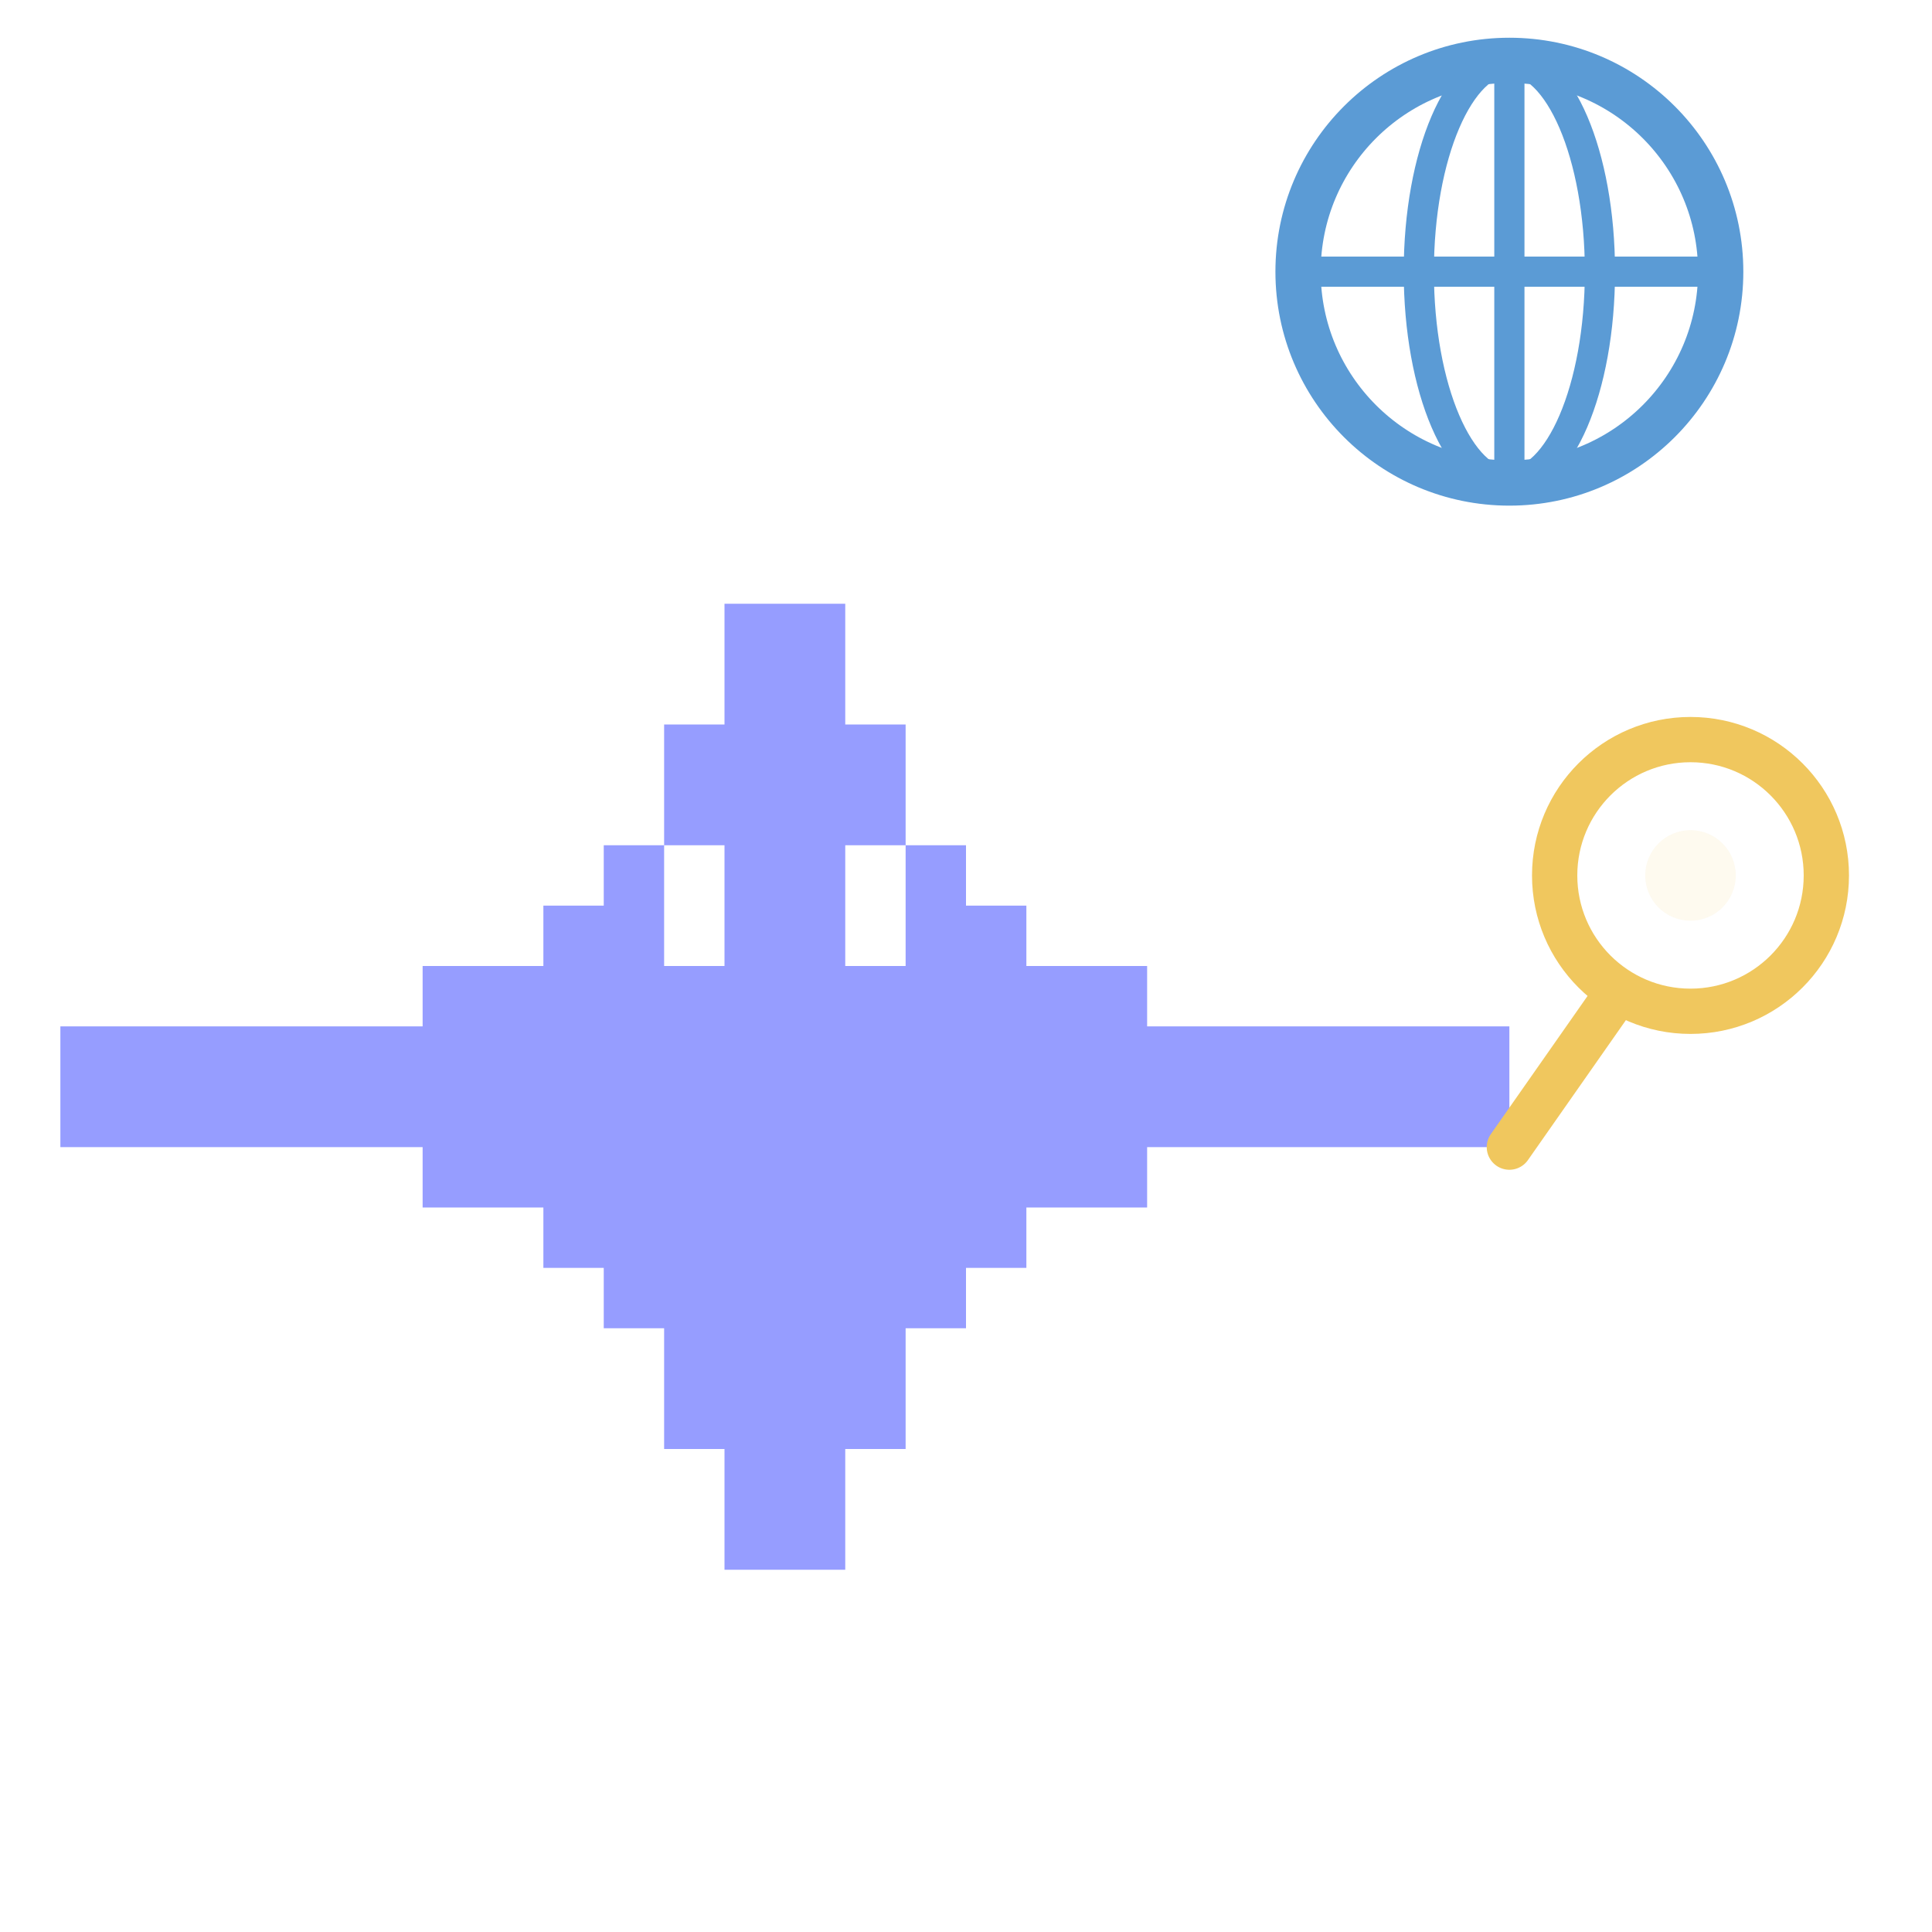
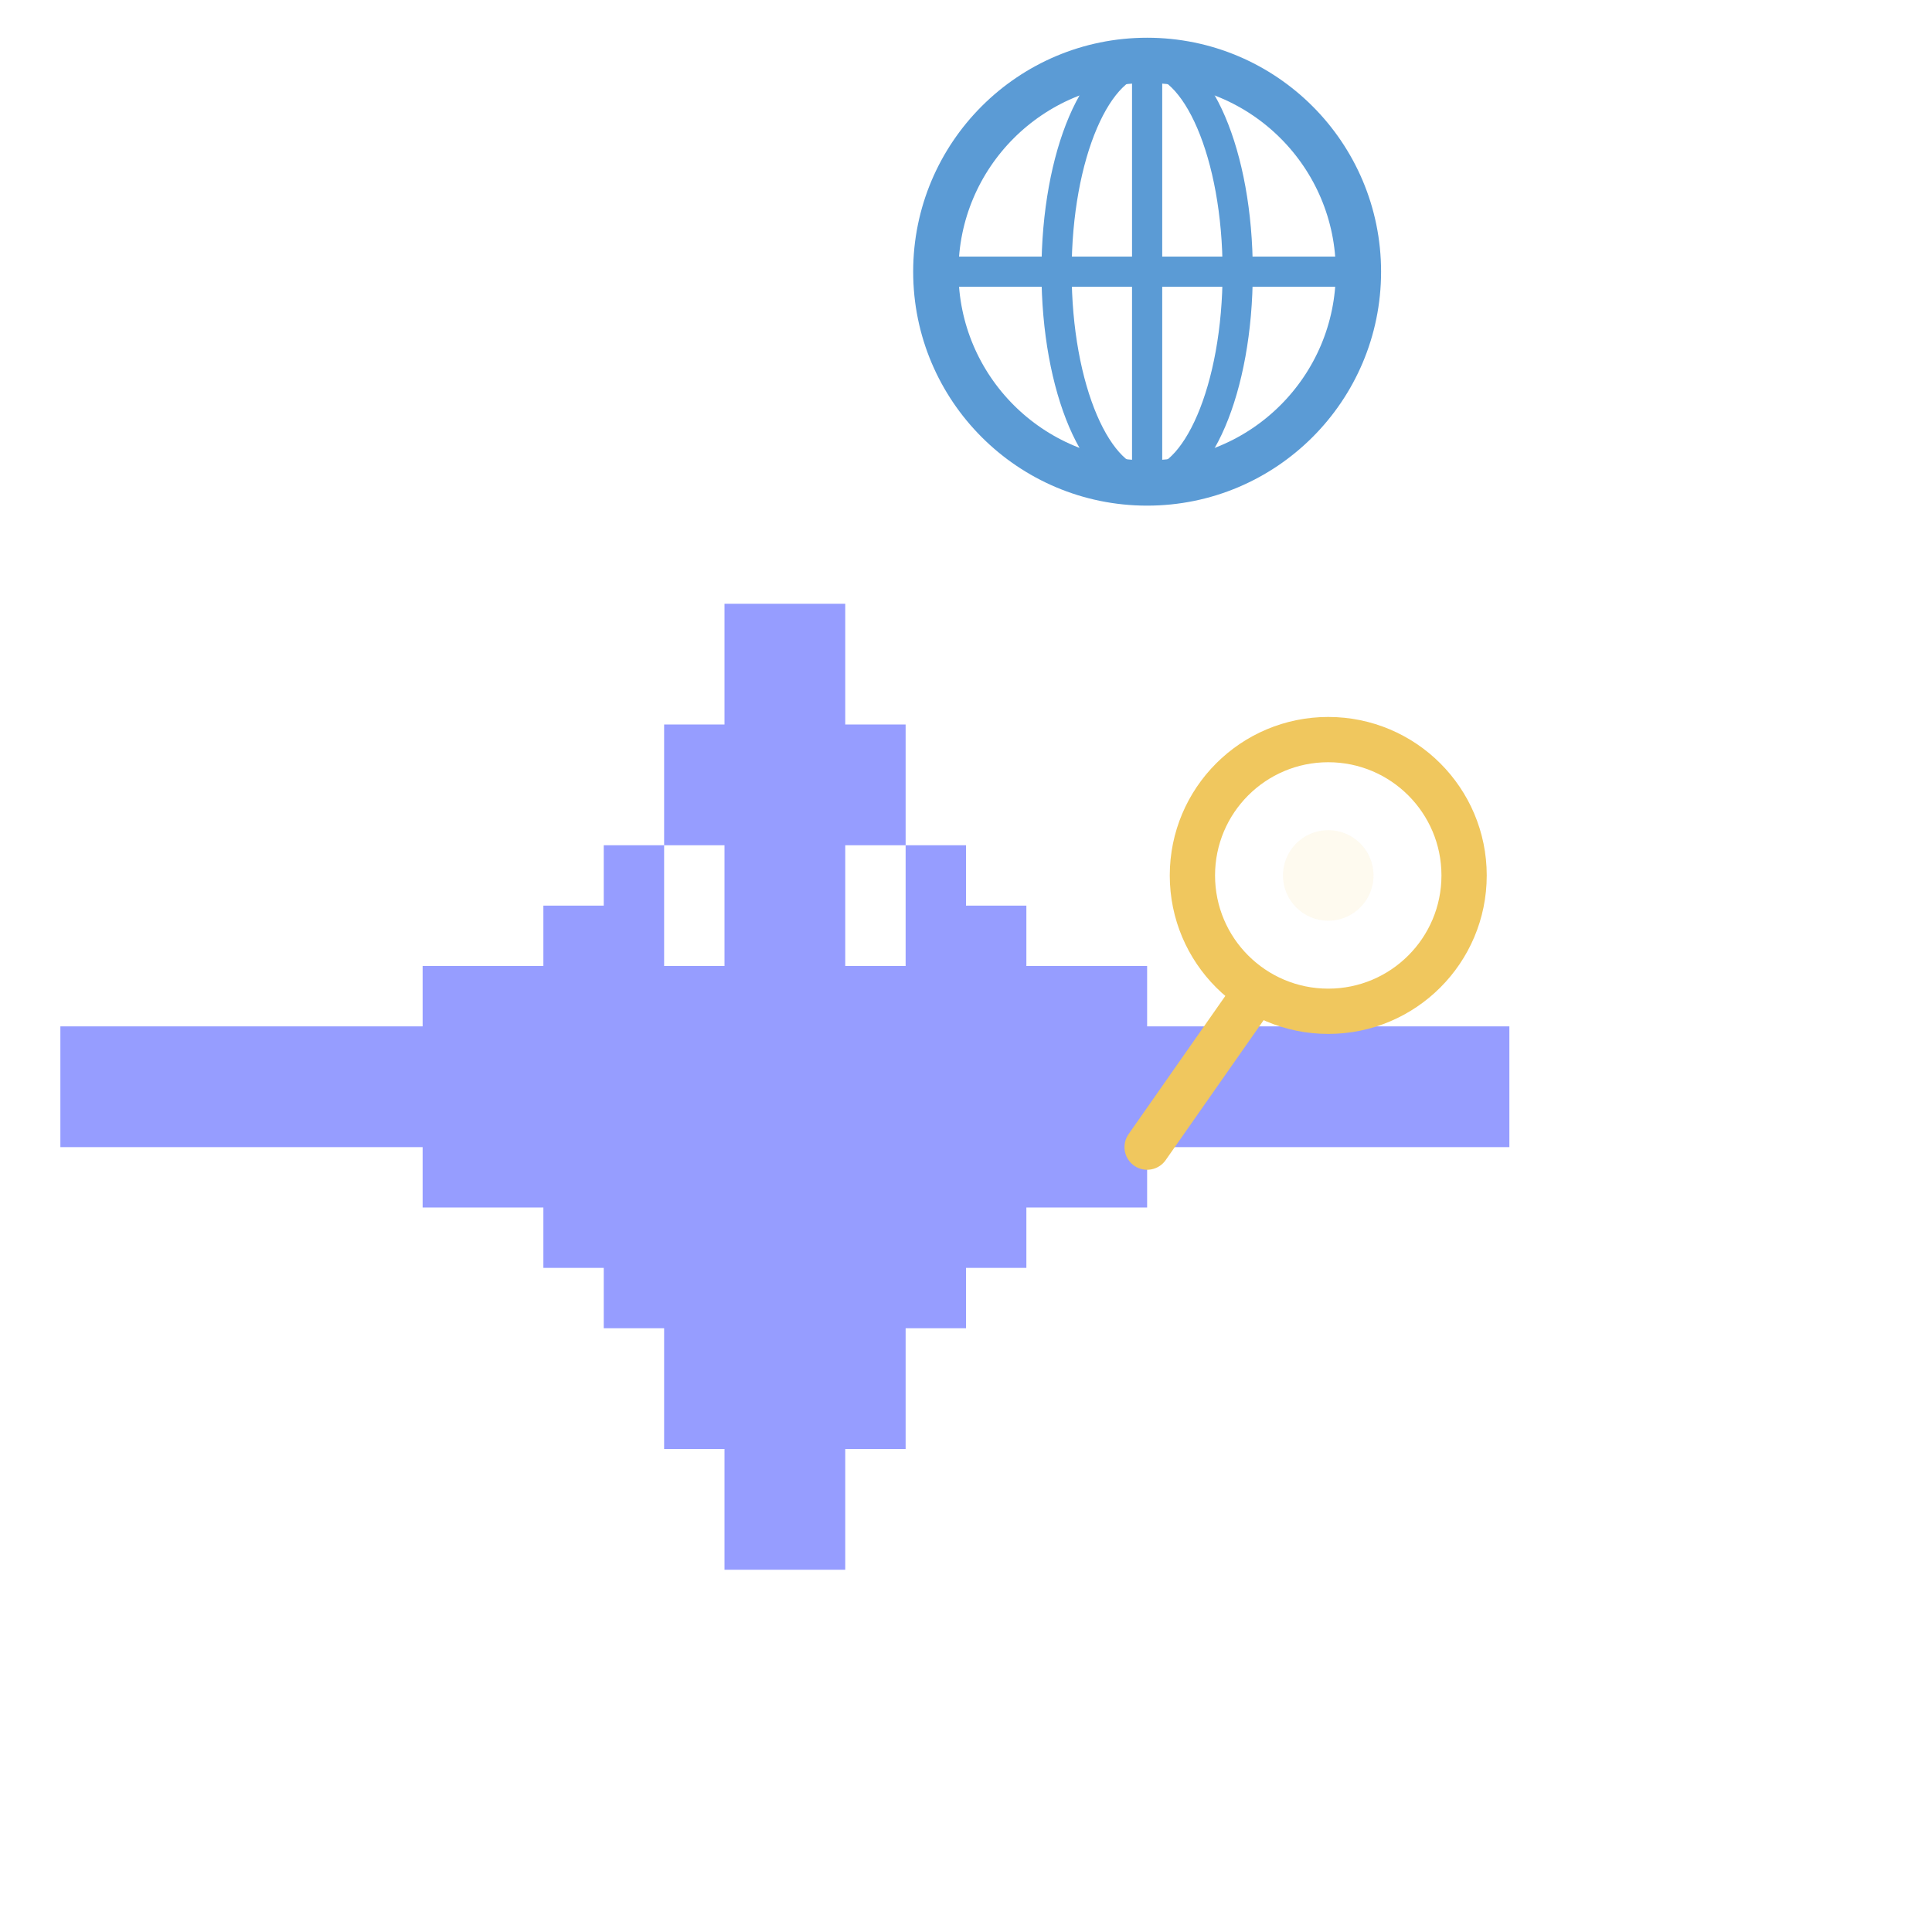
<svg xmlns="http://www.w3.org/2000/svg" width="128" height="128" viewBox="0 0 128 128">
  <g transform="translate(4,24) scale(4)">
    <path d="M11 4h2v1h-2zM11 5h2v1h-2zM10 6h4v1h-4zM10 7h4v1h-4zM9 8h1v1h-1zM11 8h2v1h-2zM14 8h1v1h-1zM8 9h2v1h-2zM11 9h2v1h-2zM14 9h2v1h-2zM6 10h12v1h-12zM0 11h24v1h-24zM0 12h24v1h-24zM6 13h12v1h-12zM8 14h8v1h-8zM9 15h6v1h-6zM10 16h4v1h-4zM10 17h4v1h-4zM11 18h2v1h-2zM11 19h2v1h-2z" fill="#969DFF" />
  </g>
-   <circle cx="100" cy="18" r="14" fill="none" stroke="#5B9BD5" stroke-width="3" />
-   <line x1="86" y1="18" x2="114" y2="18" stroke="#5B9BD5" stroke-width="2" />
-   <line x1="100" y1="4" x2="100" y2="32" stroke="#5B9BD5" stroke-width="2" />
-   <ellipse cx="100" cy="18" rx="6" ry="14" fill="none" stroke="#5B9BD5" stroke-width="2" />
-   <line x1="100" y1="76" x2="107" y2="66" stroke="#F0C75E" stroke-width="3" stroke-linecap="round" />
-   <circle cx="112" cy="58" r="9" fill="none" stroke="#F0C75E" stroke-width="3" />
-   <circle cx="112" cy="58" r="3" fill="#F0C75E" opacity="0.1" />
+   <g transform="translate(-24,0)">
+     <circle cx="100" cy="18" r="14" fill="none" stroke="#5B9BD5" stroke-width="3" />
+     <line x1="86" y1="18" x2="114" y2="18" stroke="#5B9BD5" stroke-width="2" />
+     <line x1="100" y1="4" x2="100" y2="32" stroke="#5B9BD5" stroke-width="2" />
+     <ellipse cx="100" cy="18" rx="6" ry="14" fill="none" stroke="#5B9BD5" stroke-width="2" />
+     <line x1="100" y1="76" x2="107" y2="66" stroke="#F0C75E" stroke-width="3" stroke-linecap="round" />
+     <circle cx="112" cy="58" r="9" fill="none" stroke="#F0C75E" stroke-width="3" />
+     <circle cx="112" cy="58" r="3" fill="#F0C75E" opacity="0.1" />
+   </g>
</svg>
